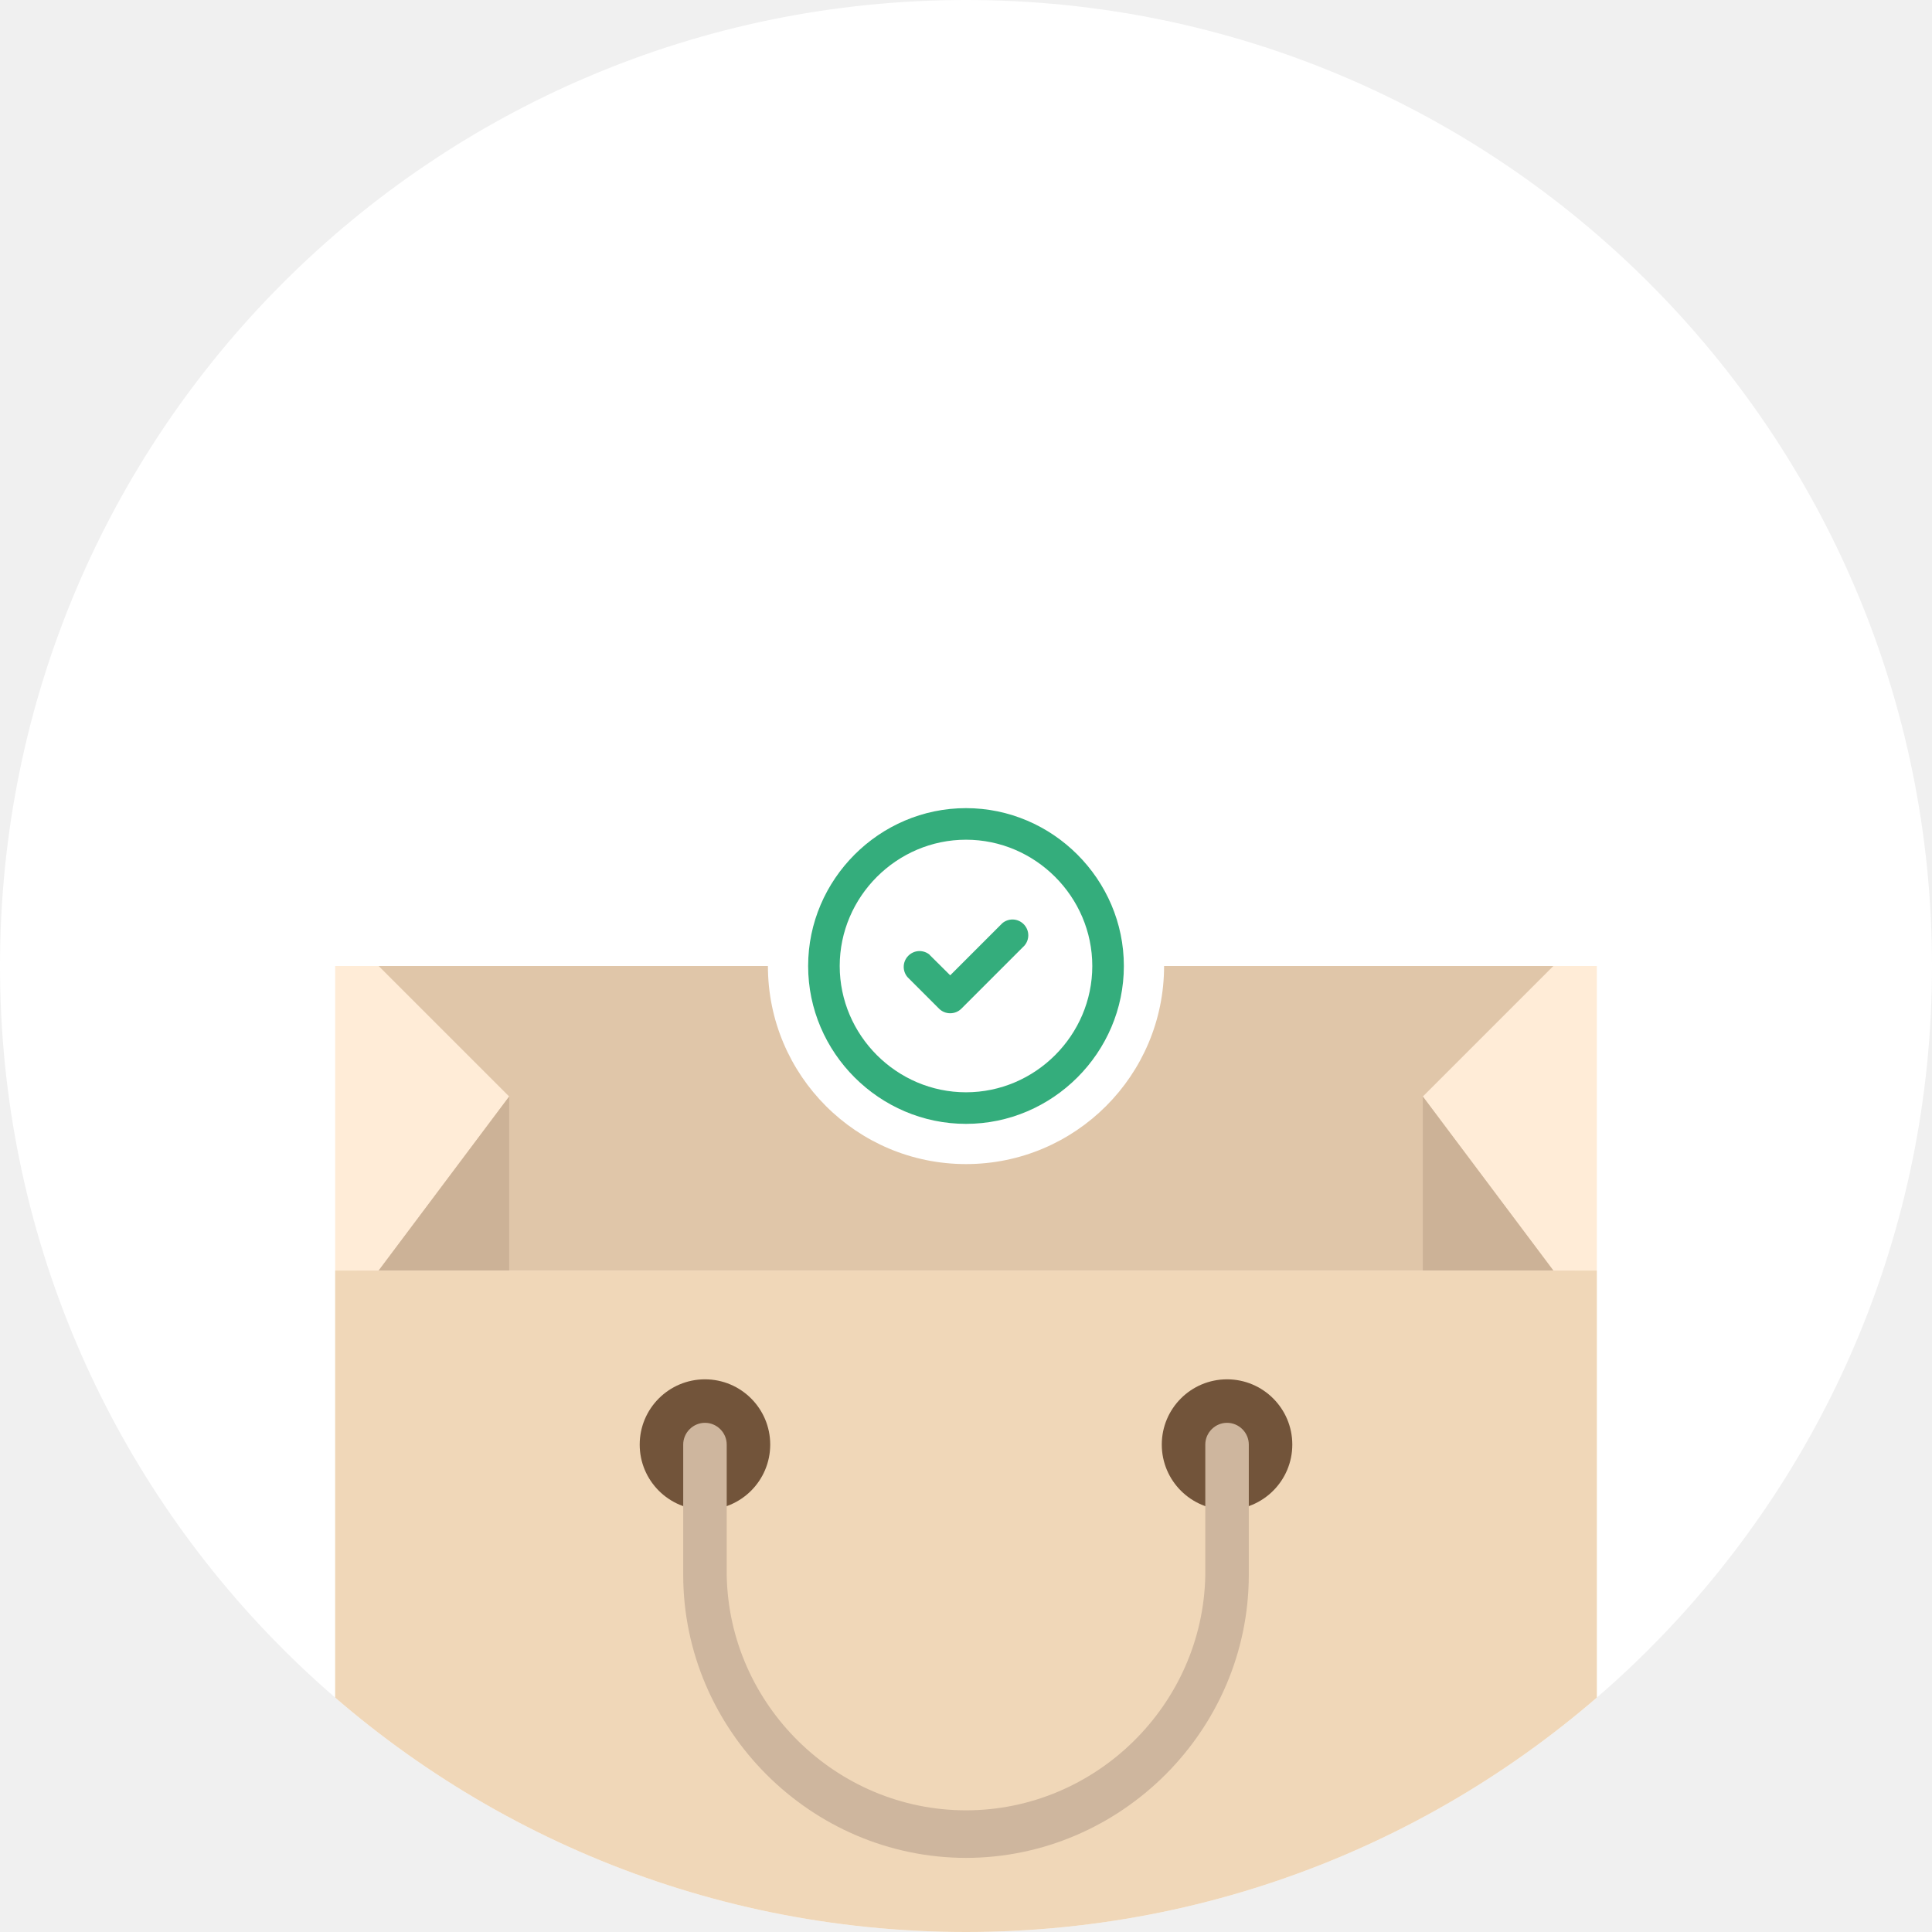
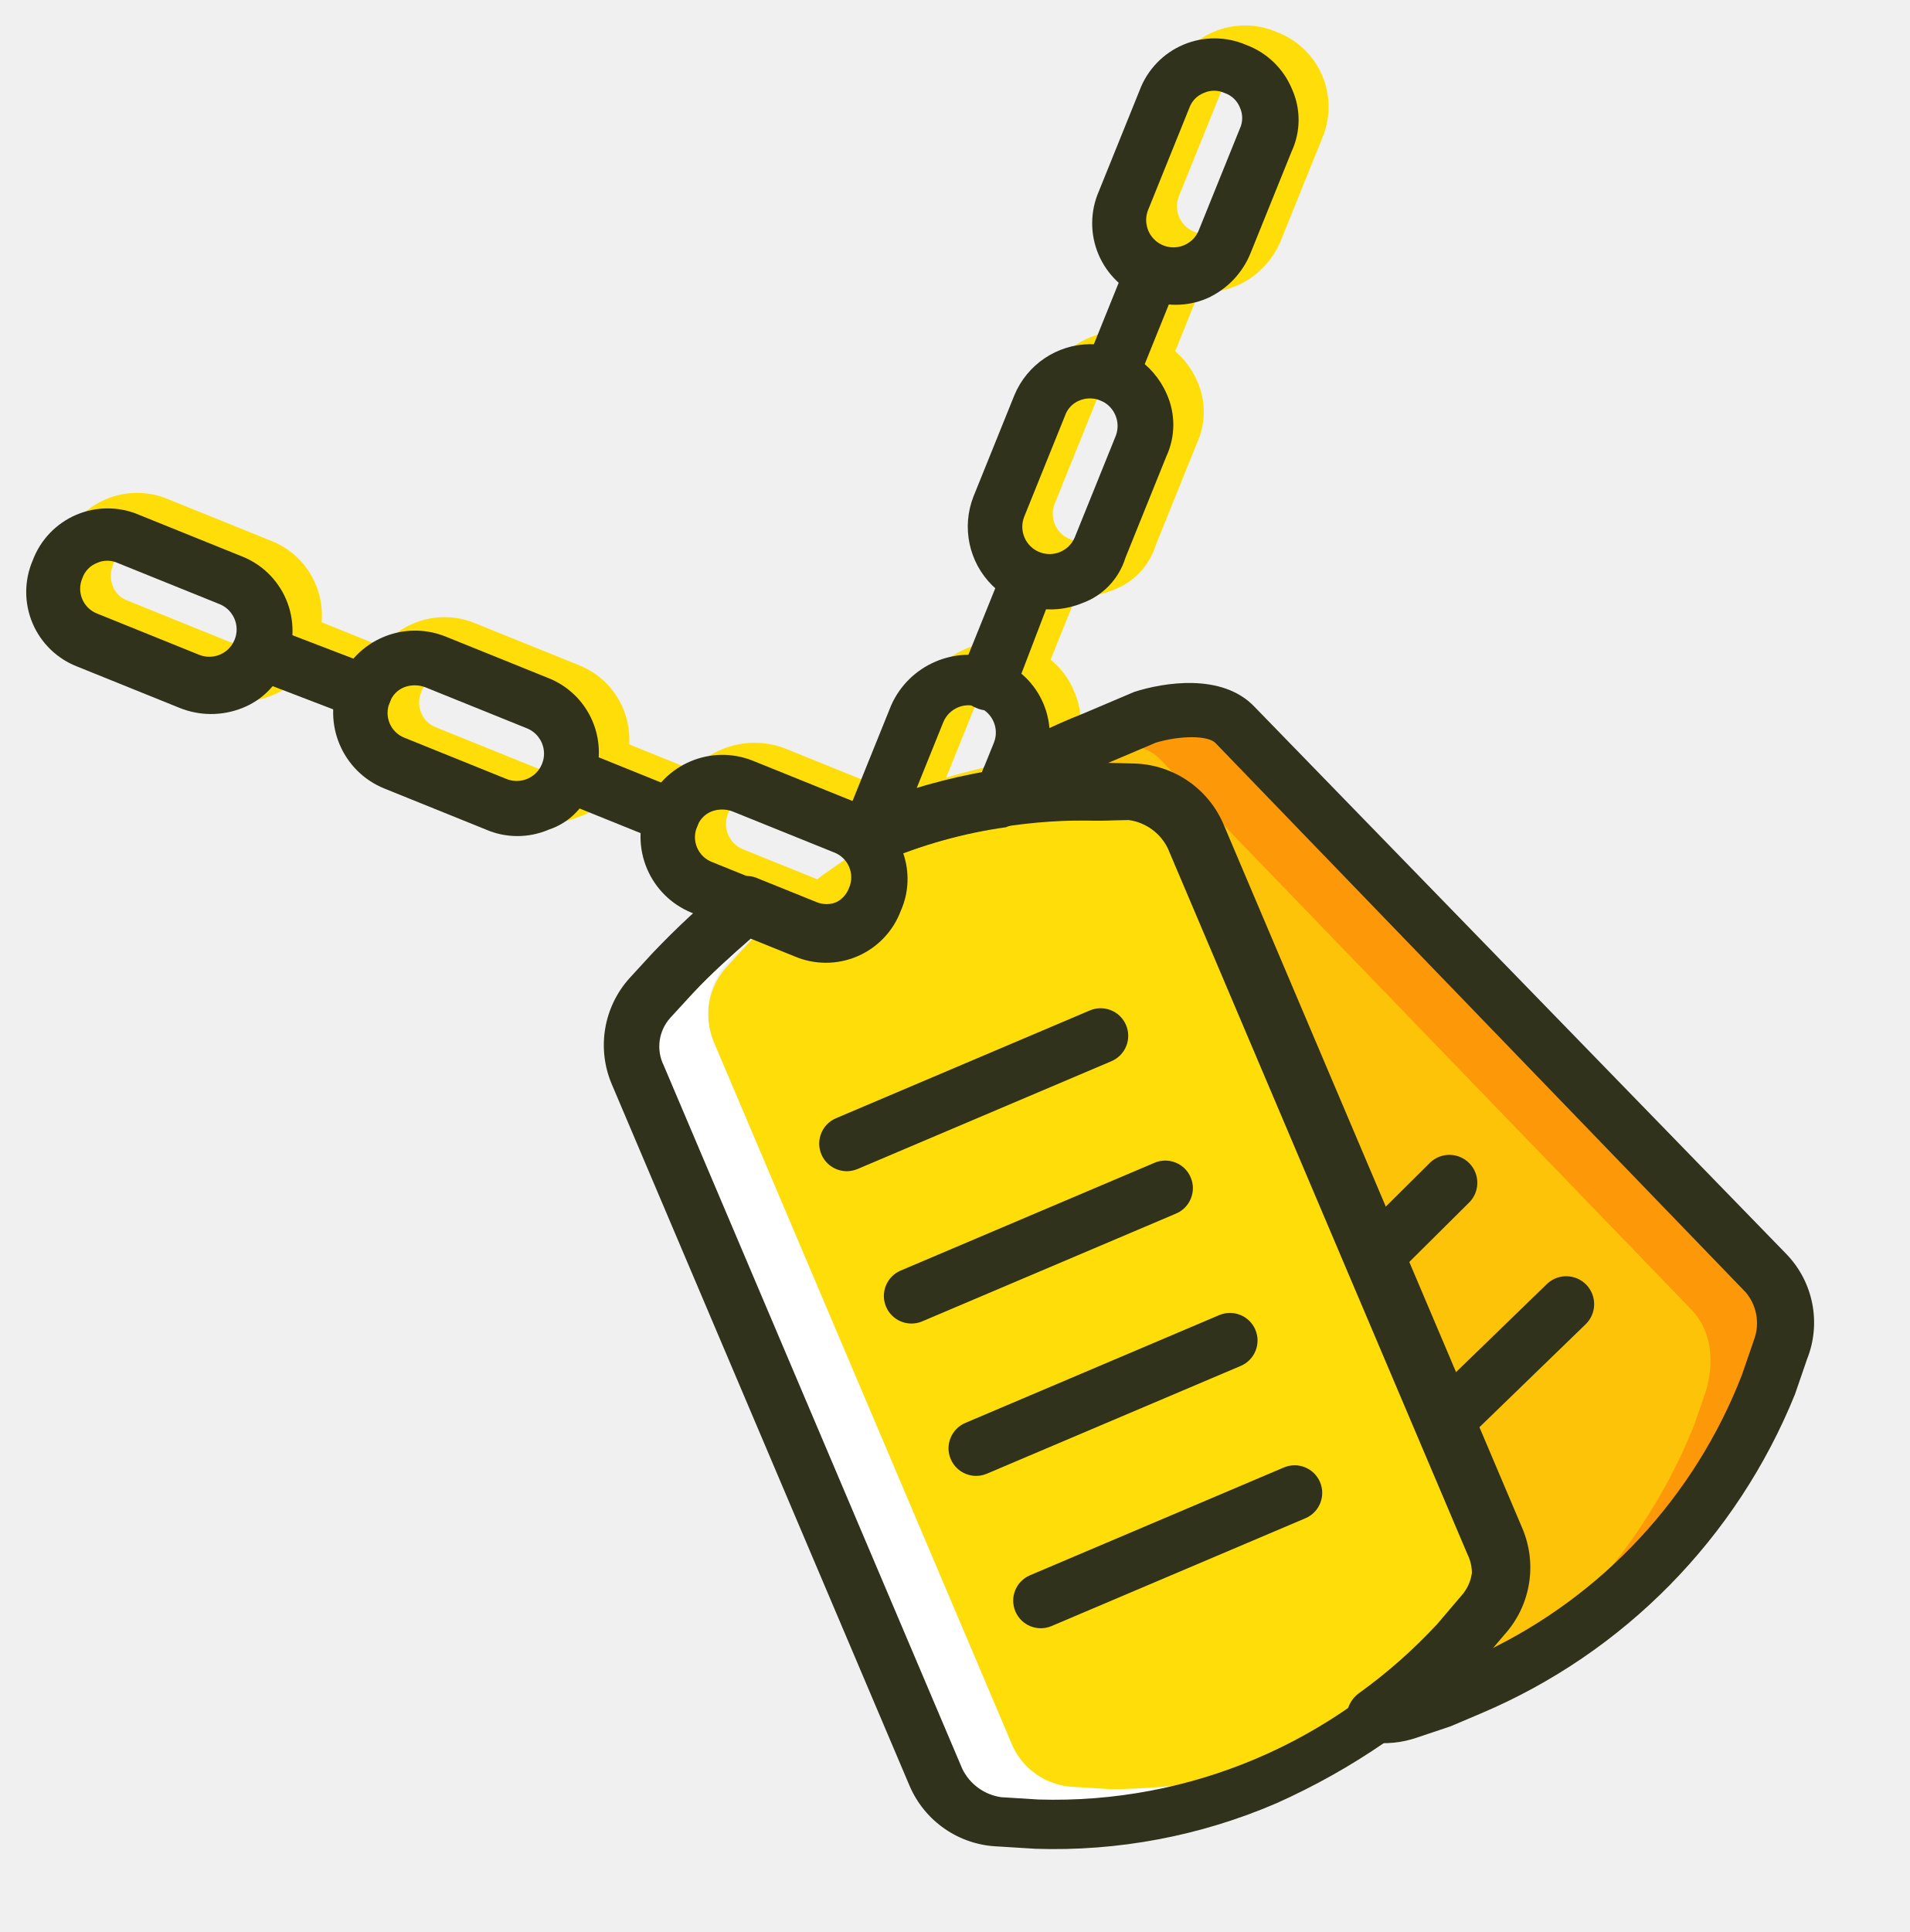
- <svg xmlns="http://www.w3.org/2000/svg" width="100%" height="100%" viewBox="0 0 400 400" version="1.1" xml:space="preserve" style="fill-rule:evenodd;clip-rule:evenodd;stroke-linejoin:round;stroke-miterlimit:1.414;">
-   <g>
-     <circle cx="200" cy="200" r="200" style="fill:#fff;" />
-     <clipPath id="_clip1">
-       <circle cx="200" cy="200" r="200" />
-     </clipPath>
-     <g clip-path="url(#_clip1)">
-       <clipPath id="_clip2">
-         <rect id="bag" x="69.389" y="200" width="261.222" height="243.208" />
-       </clipPath>
-       <g clip-path="url(#_clip2)">
-         <g>
-           <rect x="73.892" y="200.002" width="252.214" height="63.054" style="fill:#e0c6a9;" />
-           <path d="M294.581,227.024l27.022,-27.022l9.008,0l0,63.054l-9.008,0l-27.022,-36.032" style="fill:#ffecd7;fill-rule:nonzero;" />
-           <path d="M294.581,227.024l0,36.03l27.022,0l-27.022,-36.03Z" style="fill:#ccb297;fill-rule:nonzero;" />
-           <path d="M105.419,227.024l-27.022,-27.022l-9.008,0l0,63.054l9.008,0l27.022,-36.032" style="fill:#ffecd7;fill-rule:nonzero;" />
-           <path d="M105.419,227.024l0,36.03l-27.022,0l27.022,-36.03Z" style="fill:#ccb297;fill-rule:nonzero;" />
-           <path d="M313.758,443.214l-227.516,0c-0.001,0 -0.001,0 -0.002,0c-9.244,0 -16.851,-7.607 -16.851,-16.851c0,-0.003 0,-0.007 0,-0.01l0,-163.299l261.222,0l0,163.299c0,0.003 0,0.007 0,0.01c0,9.244 -7.607,16.851 -16.851,16.851c-0.001,0 -0.001,0 -0.002,0Z" style="fill:#f0d7b8;fill-rule:nonzero;" />
-           <circle cx="145.954" cy="299.086" r="13.511" style="fill:#72543a;" />
-           <circle cx="254.046" cy="299.086" r="13.511" style="fill:#72543a;" />
-           <path d="M200,384.657c-32.105,-0.038 -58.511,-26.444 -58.549,-58.549l0,-27.024c0,-2.471 2.033,-4.504 4.504,-4.504c2.471,0 4.504,2.033 4.504,4.504l0,27.024c0.46,26.858 22.68,48.701 49.542,48.701c26.862,0 49.082,-21.843 49.542,-48.701l0,-27.024c0,-2.471 2.033,-4.504 4.504,-4.504c2.471,0 4.504,2.033 4.504,4.504l0,27.024c-0.037,32.105 -26.445,58.512 -58.551,58.549Z" style="fill:#ceb69e;fill-rule:nonzero;" />
-         </g>
-       </g>
+ <svg xmlns="http://www.w3.org/2000/svg" viewBox="0 0 136.381 137.952">
+   <defs>
+     <style>.a{fill:#fd9808;}.b{fill:#fcc309;}.c{fill:#ffdd09;}.d{fill:#fff;}.e{fill:#30321c;}</style>
+   </defs>
+   <g transform="matrix(0.921, -0.391, 0.391, 0.921, -34.693, 54.673)">
+     <path class="a" d="M321.952,238.076l-19.489-50.789c-.787-1.968-3.74-2.953-5.709-2.953h-1.968a65.072,65.072,0,0,0-8.858.2l-.984.984h-.2a40.609,40.609,0,0,1,6.89,2.362l2.165.984a5.049,5.049,0,0,1,2.953,4.724v54.529a5.49,5.49,0,0,1-2.953,4.724l-2.362,1.181a33.588,33.588,0,0,1-7.48,2.559,7.047,7.047,0,0,0,2.165.787l2.559.2A39.575,39.575,0,0,0,319,245.95l1.772-1.968c1.574-1.968,1.968-4.134,1.181-5.905" transform="translate(-188.25 -141.829)" />
+     <path class="b" d="M296.771,238.076l-19.489-50.789c-.787-1.968-3.74-2.953-5.709-2.953H269.6a65.072,65.072,0,0,0-8.858.2l-.984.984h-.2a40.608,40.608,0,0,1,6.89,2.362l2.165.984a5.049,5.049,0,0,1,2.953,4.724v54.529a5.49,5.49,0,0,1-2.953,4.724l-2.362,1.181a33.588,33.588,0,0,1-7.48,2.559,7.047,7.047,0,0,0,2.165.787l2.559.2a39.575,39.575,0,0,0,30.316-11.614l1.772-1.968c1.575-1.968,1.968-4.134,1.181-5.905" transform="translate(-168.975 -141.829)" />
+     <path class="c" d="M190.85,185.034a38.522,38.522,0,0,0-6.693,2.362l-2.165.984a5.049,5.049,0,0,0-2.953,4.724v54.529a5.49,5.49,0,0,0,2.953,4.724l2.362,1.181c10.236,4.724,16.339,4.724,26.575,0l2.362-1.181a5.049,5.049,0,0,0,2.953-4.724V192.908a5.49,5.49,0,0,0-2.953-4.724l-2.165-.984c-5.315-2.362-8.071-3.543-13.78-3.543Z" transform="translate(-107.938 -141.348)" />
+     <path class="d" d="M165.081,257l-2.362-1.181a5.049,5.049,0,0,1-2.953-4.724V196.763a5.49,5.49,0,0,1,2.953-4.724l2.165-.984a23.1,23.1,0,0,0,2.165-.984l-1.378-1.378a38.525,38.525,0,0,0-6.693,2.362l-2.165.984a5.049,5.049,0,0,0-2.953,4.724v54.529a5.49,5.49,0,0,0,2.953,4.724l2.362,1.181a38.243,38.243,0,0,0,19.292,3.347A53.831,53.831,0,0,1,165.081,257" transform="translate(-88.664 -145.203)" />
+     <g transform="translate(40.392 -1)">
+       <path class="c" d="M59.52,16.52a5.666,5.666,0,0,1-4.134-1.772L49.874,9.237A6.107,6.107,0,0,1,48.1,4.906,5.361,5.361,0,0,1,49.874.772a5.708,5.708,0,0,1,8.268,0l5.512,5.512a5.708,5.708,0,0,1,0,8.268A4.945,4.945,0,0,1,59.52,16.52ZM54.008,2.937a1.786,1.786,0,0,0-1.378.591,2.126,2.126,0,0,0-.591,1.378,1.786,1.786,0,0,0,.591,1.378L58.142,11.8A1.949,1.949,0,1,0,60.9,9.04L55.385,3.528A1.786,1.786,0,0,0,54.008,2.937Z" transform="translate(-48.102 1)" />
+       <path class="c" d="M130.864,87.668A5.666,5.666,0,0,1,126.73,85.9h0l-5.512-5.512a5.666,5.666,0,0,1-1.772-4.134,5.361,5.361,0,0,1,1.772-4.134,5.708,5.708,0,0,1,8.268,0L135,77.629a5.708,5.708,0,0,1,0,8.268A4.779,4.779,0,0,1,130.864,87.668Zm-1.378-4.331a1.949,1.949,0,0,0,2.756-2.756l-5.512-5.512a1.9,1.9,0,0,0-2.756,0,1.9,1.9,0,0,0,0,2.756Z" transform="translate(-102.713 -53.612)" />
+       <path class="c" d="M107.818,61.327a1.786,1.786,0,0,1-1.378-.591l-5.709-5.512a1.949,1.949,0,0,1,2.756-2.756L109,57.981a1.9,1.9,0,0,1,0,2.756A1.4,1.4,0,0,1,107.818,61.327Z" transform="translate(-87.936 -39.476)" />
+       <path class="c" d="M202.208,159.494a5.666,5.666,0,0,1-4.134-1.772h0l-5.512-5.512a5.708,5.708,0,0,1,0-8.268,6.073,6.073,0,0,1,8.268,0l5.512,5.512a5.906,5.906,0,0,1-4.134,10.04Zm-1.378-4.528a1.949,1.949,0,1,0,2.756-2.756l-5.512-5.512a1.949,1.949,0,0,0-2.756,2.756Z" transform="translate(-157.325 -108.705)" />
+       <path class="c" d="M179.806,132.671a1.786,1.786,0,0,1-1.378-.591l-5.512-5.512a1.949,1.949,0,1,1,2.756-2.756l5.512,5.512a1.9,1.9,0,0,1,0,2.756A2.128,2.128,0,0,1,179.806,132.671Z" transform="translate(-143.191 -94.088)" />
+       <path class="c" d="M396.46,17.162a5.666,5.666,0,0,1-4.134-1.772,5.708,5.708,0,0,1,0-8.268l5.512-5.512a5.708,5.708,0,0,1,8.268,0,5.708,5.708,0,0,1,0,8.268l-5.512,5.512h0A6,6,0,0,1,396.46,17.162Zm2.756-3.15Zm2.756-10.433a1.786,1.786,0,0,0-1.378.591l-5.512,5.512a1.949,1.949,0,0,0,2.756,2.756l5.512-5.512a1.9,1.9,0,0,0,0-2.756A1.787,1.787,0,0,0,401.972,3.579Z" transform="translate(-310.237 0.358)" />
+       <path class="c" d="M325.116,87.668a5.906,5.906,0,0,1-4.134-10.04l5.512-5.512a5.906,5.906,0,0,1,10.039,4.134,5.361,5.361,0,0,1-1.772,4.134L329.249,85.9h0A5.006,5.006,0,0,1,325.116,87.668Zm2.756-2.953Zm2.756-10.433a1.786,1.786,0,0,0-1.378.591l-5.512,5.512a1.949,1.949,0,0,0,2.756,2.756l5.512-5.512a1.969,1.969,0,0,0-1.378-3.347Z" transform="translate(-255.626 -53.612)" />
+       <path class="c" d="M373.219,61.327a1.787,1.787,0,0,1-1.378-.591,1.9,1.9,0,0,1,0-2.756l5.512-5.512a1.949,1.949,0,0,1,2.756,2.756L374.6,60.737A1.788,1.788,0,0,1,373.219,61.327Z" transform="translate(-295.461 -39.476)" />
+       <path class="c" d="M301.874,132.671a1.786,1.786,0,0,1-1.378-.591,1.9,1.9,0,0,1,0-2.756l5.512-5.512a1.949,1.949,0,0,1,2.756,2.756l-5.512,5.512A1.533,1.533,0,0,1,301.874,132.671Z" transform="translate(-240.849 -94.088)" />
+       <path class="c" d="M261.181,156h-.394a34.63,34.63,0,0,0-9.055-1.181,2.008,2.008,0,0,1-1.575-.984,1.913,1.913,0,0,1-.2-1.772,6.873,6.873,0,0,1,1.181-1.772l5.512-5.512a6.073,6.073,0,0,1,8.268,0,5.666,5.666,0,0,1,1.772,4.134,5.361,5.361,0,0,1-1.772,4.134l-2.362,2.362A1.787,1.787,0,0,1,261.181,156Zm-5.315-4.921a39.424,39.424,0,0,1,4.724.787l1.772-1.772a1.9,1.9,0,0,0,0-2.756,1.9,1.9,0,0,0-2.756,0Z" transform="translate(-202.519 -109.347)" />
    </g>
-     <circle cx="200" cy="200" r="41.011" style="fill:#fff;" />
-     <path d="M200,232.684c-17.93,0 -32.684,-14.754 -32.684,-32.684c0,-17.93 14.754,-32.684 32.684,-32.684c17.93,0 32.684,14.754 32.684,32.684c0,17.93 -14.754,32.684 -32.684,32.684Zm0,-6.537c14.344,0 26.147,-11.803 26.147,-26.147c0,-14.344 -11.803,-26.147 -26.147,-26.147c-14.344,0 -26.147,11.803 -26.147,26.147c0,14.344 11.803,26.147 26.147,26.147Zm-7.517,-28.435l4.249,4.216l10.785,-10.785c0.59,-0.498 1.337,-0.772 2.109,-0.772c1.793,0 3.269,1.475 3.269,3.268c0,0.788 -0.285,1.55 -0.802,2.145l-13.074,13.073c-1.262,1.238 -3.312,1.238 -4.575,0l-6.537,-6.536c-0.517,-0.595 -0.802,-1.357 -0.802,-2.145c0,-1.793 1.476,-3.268 3.269,-3.268c0.772,0 1.519,0.273 2.109,0.771l0,0.033Z" style="fill:#34ad7c;fill-rule:nonzero;" />
+     <path class="e" d="M49.447,17.163a6,6,0,0,1-4.134-1.772L39.8,9.88a5.708,5.708,0,0,1,0-8.268,5.708,5.708,0,0,1,8.268,0l5.512,5.512a5.708,5.708,0,0,1,0,8.268A5.362,5.362,0,0,1,49.447,17.163ZM43.936,3.58a1.786,1.786,0,0,0-1.378.591,1.9,1.9,0,0,0,0,2.756l5.512,5.512a1.949,1.949,0,1,0,2.756-2.756L45.313,4.171A1.786,1.786,0,0,0,43.936,3.58Z" transform="translate(0 -0.643)" />
+     <path class="e" d="M120.792,87.668a5.666,5.666,0,0,1-4.134-1.772l-5.512-5.512a5.846,5.846,0,0,1,8.268-8.268l5.512,5.512a5.708,5.708,0,0,1,0,8.268A4.779,4.779,0,0,1,120.792,87.668ZM115.28,74.282a1.786,1.786,0,0,0-1.378.591,1.9,1.9,0,0,0,0,2.756l5.512,5.512a1.949,1.949,0,1,0,2.756-2.756l-5.512-5.512A2.126,2.126,0,0,0,115.28,74.282Z" transform="translate(-54.611 -54.612)" />
+     <path class="e" d="M97.746,61.328a1.786,1.786,0,0,1-1.378-.591L90.66,55.225a1.949,1.949,0,0,1,2.756-2.756l5.709,5.512a1.9,1.9,0,0,1,0,2.756A2.127,2.127,0,0,1,97.746,61.328Z" transform="translate(-39.834 -40.477)" />
+     <path class="e" d="M192.136,159.012A5.361,5.361,0,0,1,188,157.241l-5.512-5.512a5.846,5.846,0,0,1,8.268-8.268l5.512,5.512a5.666,5.666,0,0,1,1.772,4.134,6.055,6.055,0,0,1-5.906,5.906Zm-5.512-13.386a1.786,1.786,0,0,0-1.378.591,1.9,1.9,0,0,0,0,2.756l5.512,5.512a1.9,1.9,0,0,0,2.756,0,1.9,1.9,0,0,0,0-2.756L188,146.217A2.127,2.127,0,0,0,186.624,145.626Z" transform="translate(-109.223 -109.223)" />
+     <path class="e" d="M169.734,132.671a1.786,1.786,0,0,1-1.378-.591l-5.512-5.512a1.949,1.949,0,1,1,2.756-2.756l5.512,5.512a1.9,1.9,0,0,1,0,2.756A2.127,2.127,0,0,1,169.734,132.671Z" transform="translate(-95.089 -95.088)" />
+     <path class="e" d="M169.089,252.233a40.12,40.12,0,0,1-17.126-3.74l-2.362-1.181a7.141,7.141,0,0,1-4.134-6.5V186.484a7.141,7.141,0,0,1,4.134-6.5l2.165-.984a59.332,59.332,0,0,1,7.087-2.559,2,2,0,0,1,1.968.591l3.15,3.15a1.9,1.9,0,0,0,2.756,0,1.8,1.8,0,0,0,.394-2.165,1.85,1.85,0,0,1,.2-1.772,2.008,2.008,0,0,1,1.575-.984A42.111,42.111,0,0,1,186.609,179l2.165.984a7.141,7.141,0,0,1,4.134,6.5v54.529a7.141,7.141,0,0,1-4.134,6.5l-2.362,1.181A48.634,48.634,0,0,1,169.089,252.233Zm-10.433-71.459c-1.772.591-3.543,1.181-5.315,1.968l-2.165.984a3.053,3.053,0,0,0-1.772,2.953v54.529a3.659,3.659,0,0,0,1.772,2.953l2.362,1.181a36.859,36.859,0,0,0,30.906,0l2.362-1.181a3.053,3.053,0,0,0,1.772-2.953V186.484a3.659,3.659,0,0,0-1.772-2.953l-1.968-.787a37.279,37.279,0,0,0-13.78-3.347,5.594,5.594,0,0,1-1.772,3.74,5.708,5.708,0,0,1-8.268,0Z" transform="translate(-82.239 -134.923)" />
+     <path class="e" d="M217.481,263.135H197.8a1.968,1.968,0,1,1,0-3.937h19.685a1.968,1.968,0,0,1,0,3.937Z" transform="translate(-120.788 -199.172)" />
+     <path class="e" d="M217.481,313.495H197.8a1.968,1.968,0,1,1,0-3.937h19.685a1.968,1.968,0,1,1,0,3.937Z" transform="translate(-120.788 -237.721)" />
+     <path class="e" d="M217.481,363.856H197.8a1.968,1.968,0,1,1,0-3.937h19.685a1.968,1.968,0,1,1,0,3.937Z" transform="translate(-120.788 -276.271)" />
+     <path class="e" d="M217.481,414.217H197.8a1.968,1.968,0,1,1,0-3.937h19.685a1.968,1.968,0,0,1,0,3.937Z" transform="translate(-120.788 -314.82)" />
+     <path class="e" d="M332.33,348.385a1.722,1.722,0,0,1-1.772-1.181,2.047,2.047,0,0,1,1.181-2.559l6.89-2.756a1.993,1.993,0,1,1,1.378,3.74l-6.89,2.756Z" transform="translate(-223.826 -262.375)" />
+     <path class="e" d="M332.33,397.8a1.722,1.722,0,0,1-1.772-1.181,2.047,2.047,0,0,1,1.181-2.559l11.221-4.331a1.993,1.993,0,0,1,1.378,3.74L333.117,397.8C332.724,397.606,332.527,397.8,332.33,397.8Z" transform="translate(-223.826 -298.998)" />
+     <path class="e" d="M386.388,17.163a5.665,5.665,0,0,1-4.134-1.772,5.708,5.708,0,0,1,0-8.268l5.512-5.512a5.708,5.708,0,0,1,8.268,0,5.665,5.665,0,0,1,1.772,4.134,5.361,5.361,0,0,1-1.772,4.134l-5.512,5.512h0A6,6,0,0,1,386.388,17.163Zm2.756-3.15ZM391.9,3.58a1.786,1.786,0,0,0-1.378.591L385.01,9.683a1.949,1.949,0,1,0,2.756,2.756l5.512-5.512a1.787,1.787,0,0,0,.591-1.378,1.786,1.786,0,0,0-.591-1.378A1.787,1.787,0,0,0,391.9,3.58Z" transform="translate(-262.135 -0.643)" />
+     <path class="e" d="M315.044,87.668a5.906,5.906,0,0,1-4.134-10.04l5.512-5.512a5.906,5.906,0,0,1,10.039,4.134,5.361,5.361,0,0,1-1.772,4.134L319.177,85.9h0A5.006,5.006,0,0,1,315.044,87.668Zm2.756-2.953Zm2.756-10.433a1.786,1.786,0,0,0-1.378.591l-5.512,5.512a1.949,1.949,0,0,0,2.756,2.756l5.512-5.512a1.969,1.969,0,0,0-1.378-3.347Z" transform="translate(-207.524 -54.612)" />
+     <path class="e" d="M363.146,61.327a1.786,1.786,0,0,1-1.378-.591,1.9,1.9,0,0,1,0-2.756l5.512-5.512a1.949,1.949,0,0,1,2.756,2.756l-5.512,5.512A1.787,1.787,0,0,1,363.146,61.327Z" transform="translate(-247.358 -40.476)" />
+     <path class="e" d="M291.8,132.671a1.786,1.786,0,0,1-1.378-.591,1.9,1.9,0,0,1,0-2.756l5.512-5.512a1.949,1.949,0,0,1,2.756,2.756l-5.315,5.512A2.236,2.236,0,0,1,291.8,132.671Z" transform="translate(-192.747 -95.088)" />
+     <path class="e" d="M251.109,156h-.394a34.63,34.63,0,0,0-9.055-1.181,2.008,2.008,0,0,1-1.575-.984,1.913,1.913,0,0,1-.2-1.772,6.873,6.873,0,0,1,1.181-1.772l5.512-5.512a6.073,6.073,0,0,1,8.268,0,5.708,5.708,0,0,1,0,8.268l-2.362,2.362A1.787,1.787,0,0,1,251.109,156Zm-5.315-4.921a39.424,39.424,0,0,1,4.724.787l1.772-1.772a1.949,1.949,0,0,0-2.756-2.756Z" transform="translate(-154.417 -110.347)" />
+     <path class="e" d="M284.456,252.037h-2.362l-2.559-.2a7.236,7.236,0,0,1-3.15-.984,1.726,1.726,0,0,1-.984-1.968,2.137,2.137,0,0,1,1.575-1.575,37.411,37.411,0,0,0,7.087-2.362l2.362-1.181a3.053,3.053,0,0,0,1.772-2.953V186.484a3.659,3.659,0,0,0-1.772-2.953l-2.165-.787a36.5,36.5,0,0,0-6.5-2.362,1.868,1.868,0,0,1-1.378-2.362,2.081,2.081,0,0,1,1.181-1.378l.394-.394a1.7,1.7,0,0,1,1.181-.591,42.782,42.782,0,0,1,7.087-.394h3.937c2.165.2,6.3,1.181,7.48,4.331l19.685,50.789h0a7.033,7.033,0,0,1-1.575,7.48l-1.772,1.968A41.718,41.718,0,0,1,284.456,252.037Zm1.772-72.837,1.772.787a7.141,7.141,0,0,1,4.134,6.5v54.529a7.141,7.141,0,0,1-4.134,6.5l-1.575.591a36.536,36.536,0,0,0,24.607-11.024l1.772-1.968a3.408,3.408,0,0,0,.787-3.347L294.1,180.971c-.2-.787-2.165-1.575-3.937-1.772h-3.937Z" transform="translate(-181.661 -134.923)" />
  </g>
</svg>
